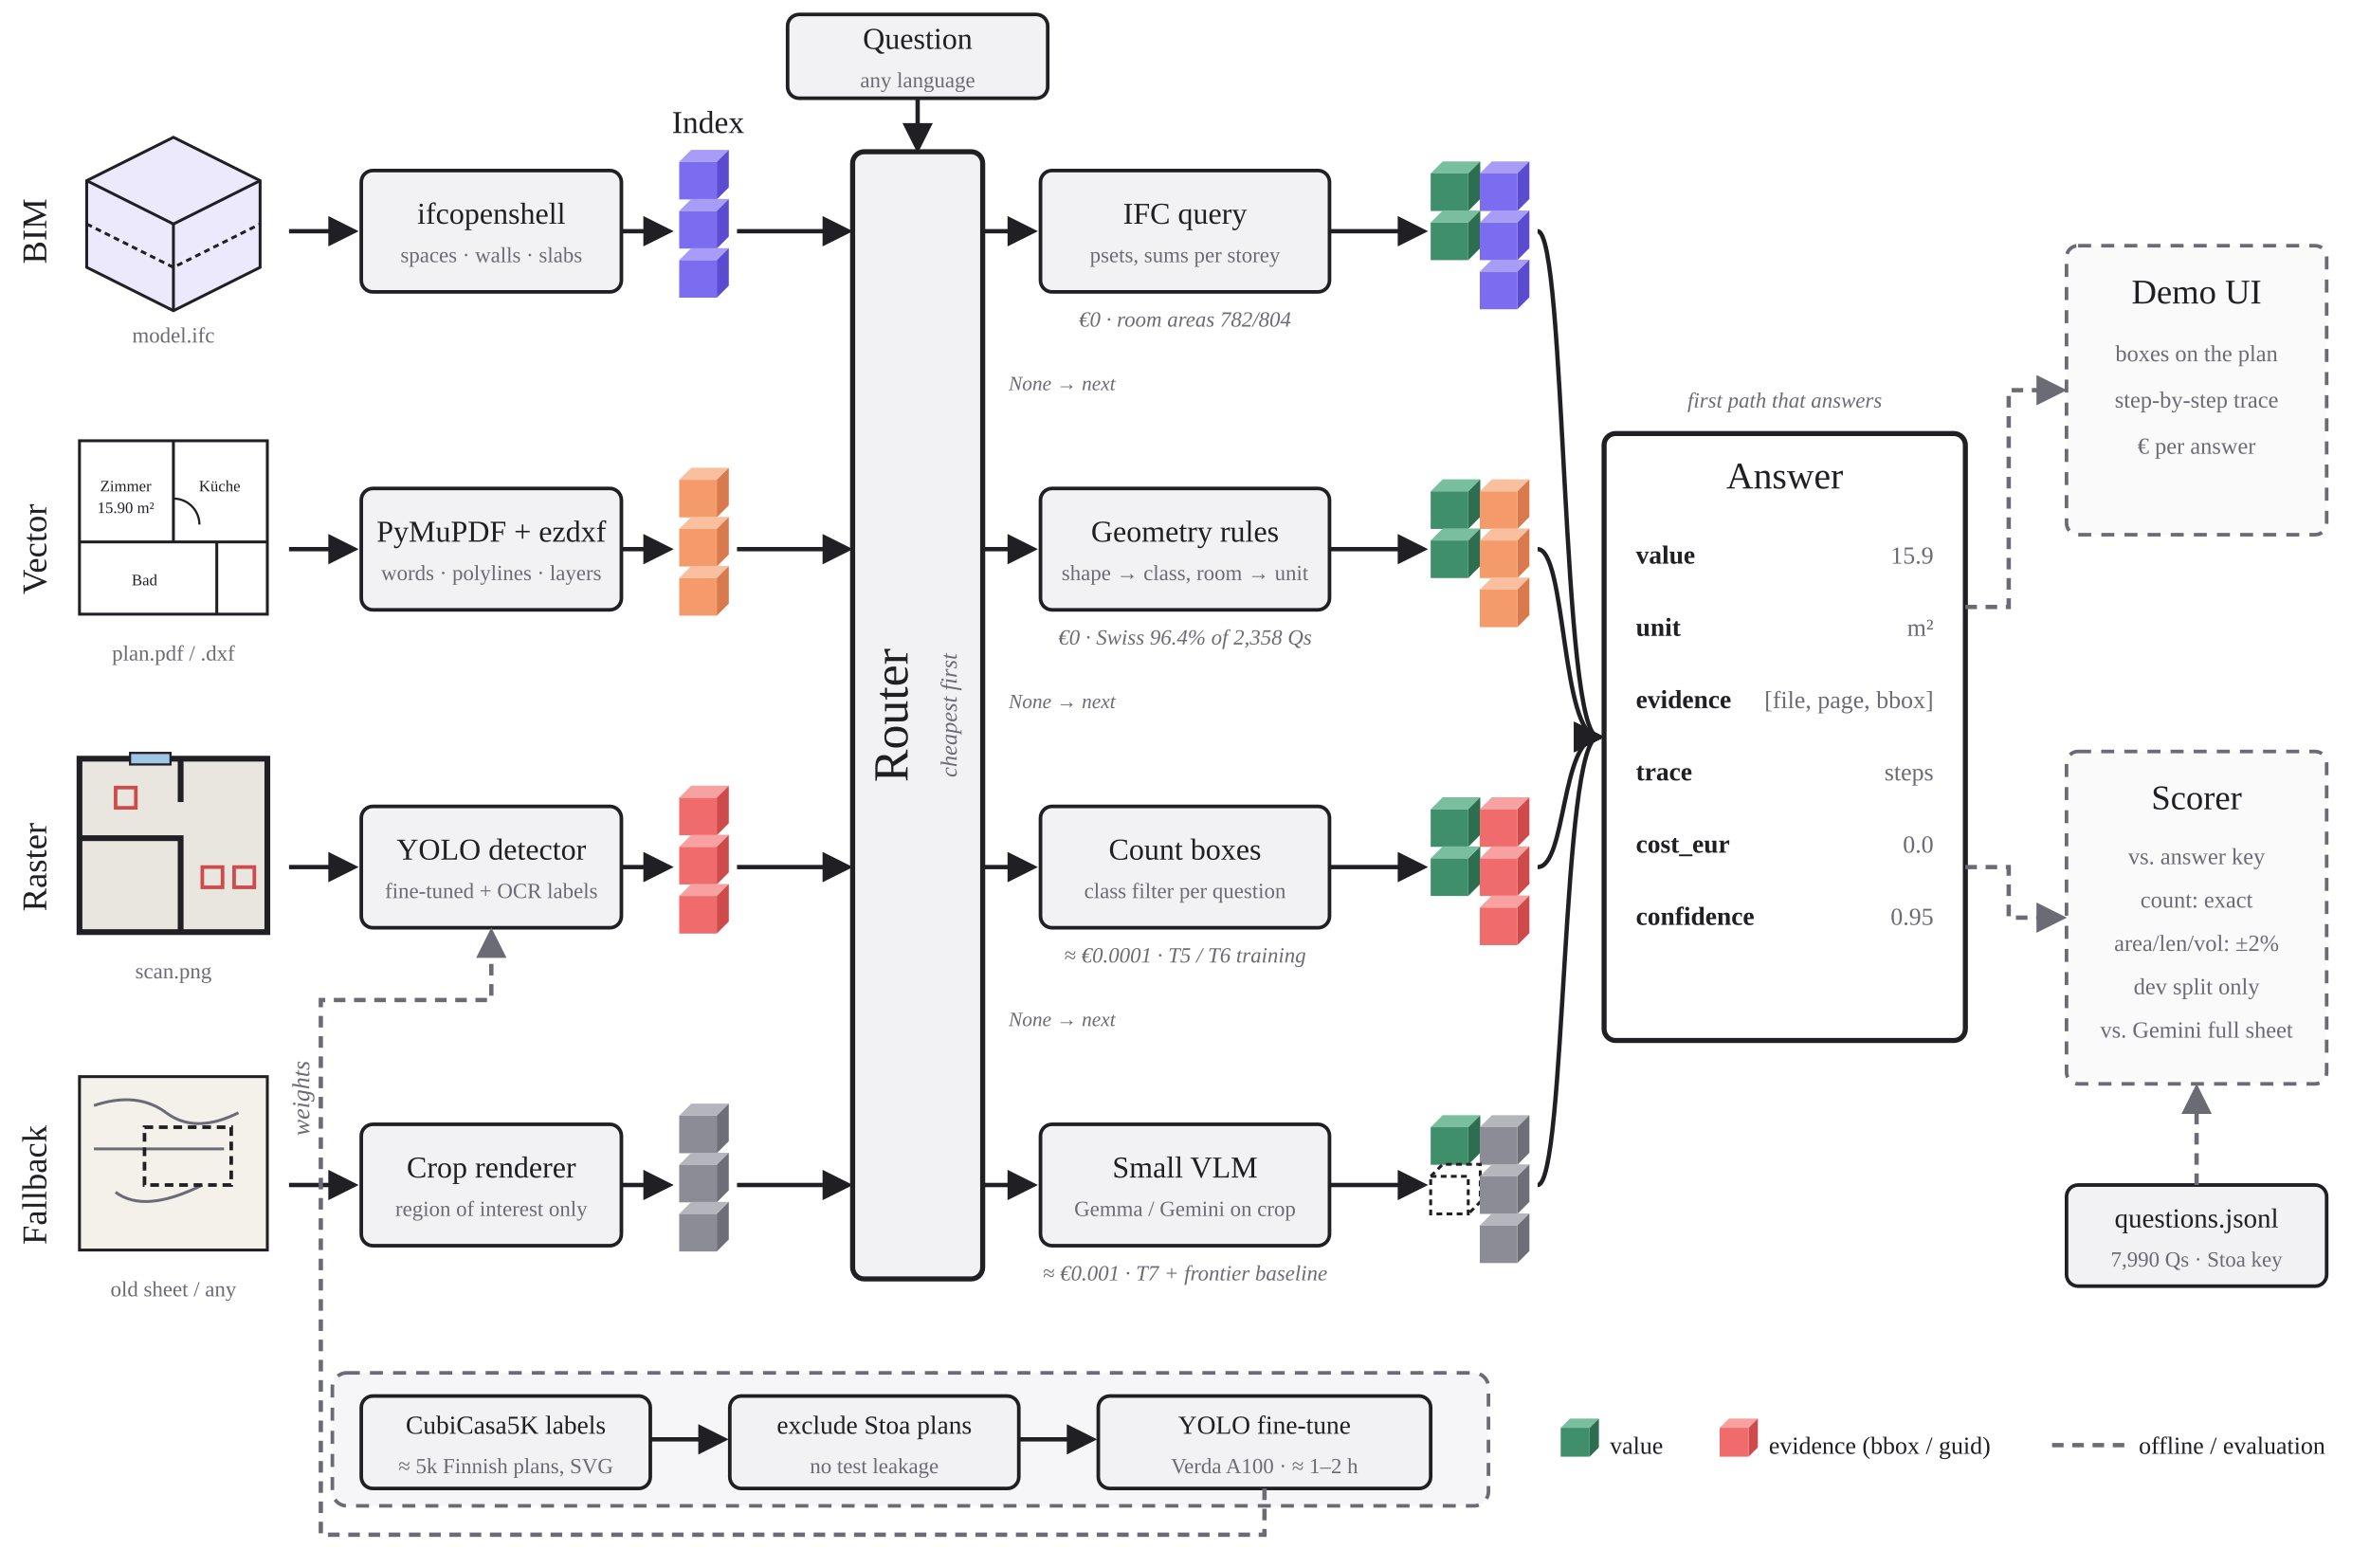
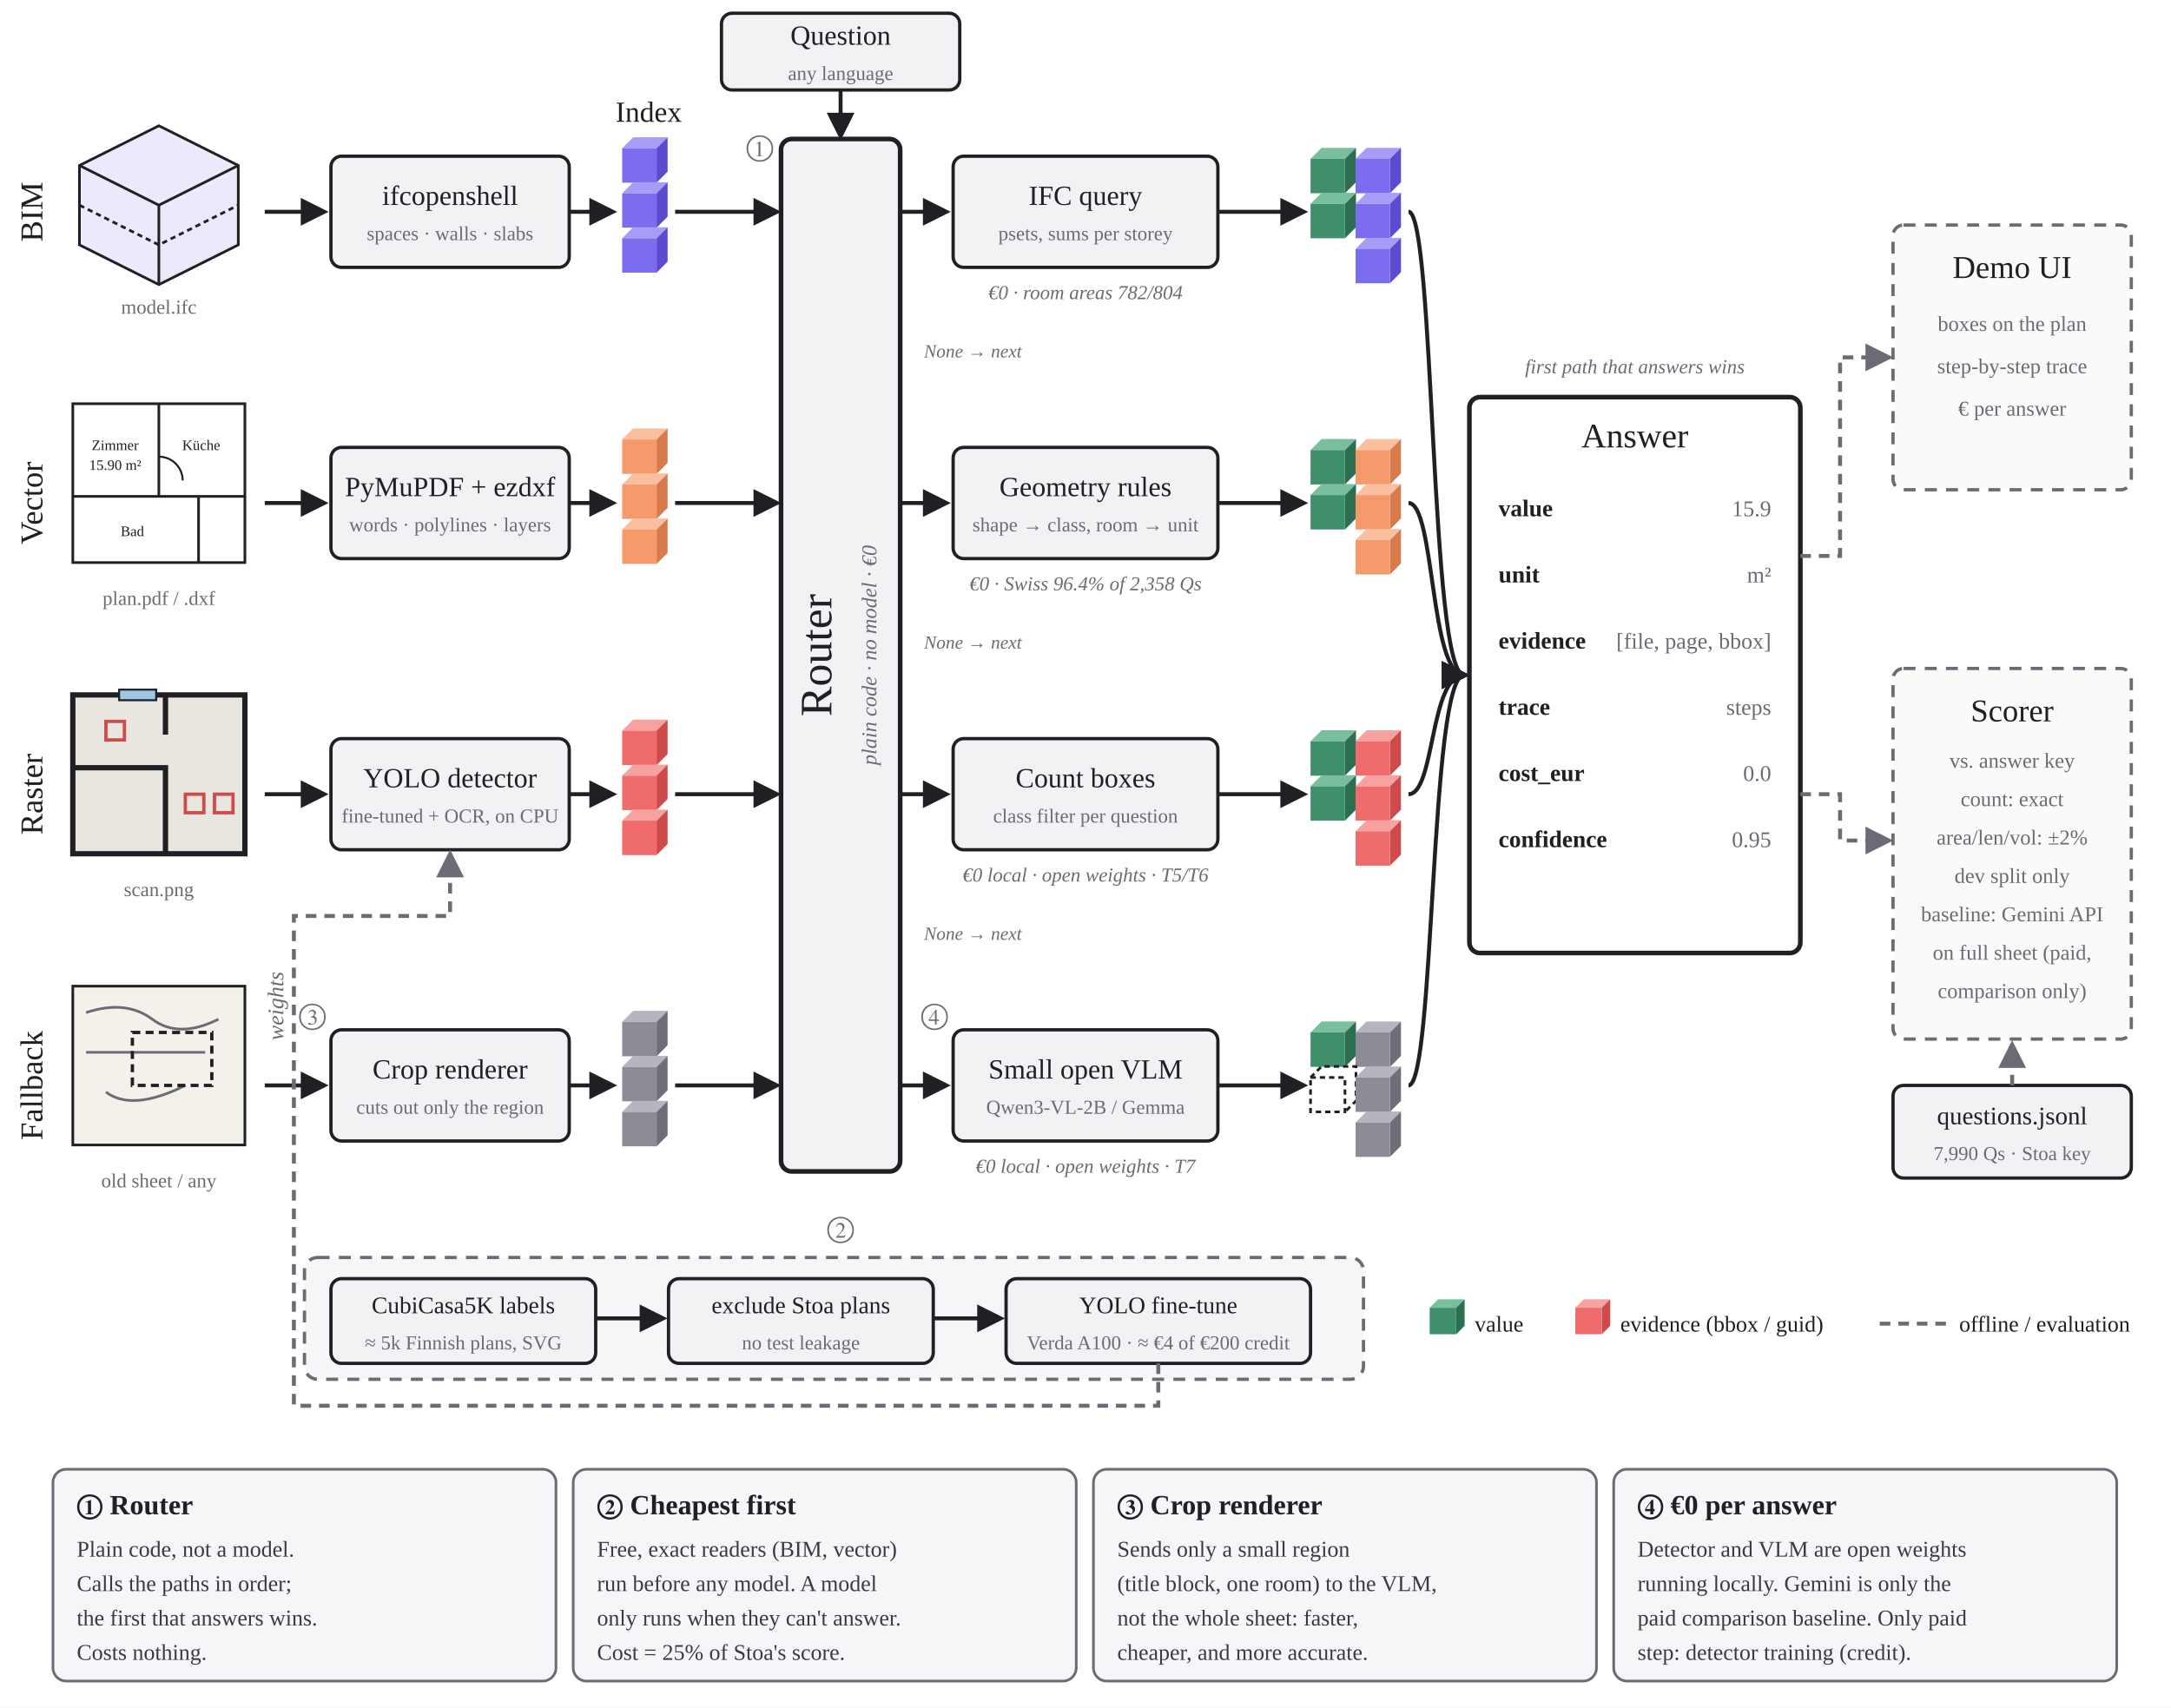
- <svg xmlns="http://www.w3.org/2000/svg" viewBox="0 0 1640 1085" role="img" aria-label="SiteLens architecture: a question and a drawing go through a cheapest-first router over four paths (BIM, vector, raster detector, VLM fallback); each path returns a value with evidence boxes and a cost; answers are scored against Stoa's answer key; the detector is fine-tuned on CubiCasa5K excluding Stoa drawings." font-family="Times New Roman, Georgia, serif" fill="#1f1f24">
+ <svg xmlns="http://www.w3.org/2000/svg" viewBox="0 0 1640 1290" role="img" aria-label="SiteLens architecture: a question and a drawing go through a cheapest-first router over four paths (BIM, vector, raster detector, VLM fallback); each path returns a value with evidence boxes and a cost; answers are scored against Stoa's answer key; the detector is fine-tuned on CubiCasa5K excluding Stoa drawings." font-family="Times New Roman, Georgia, serif" fill="#1f1f24">
  <defs>
    <marker id="ah" viewBox="0 0 10 10" refX="8" refY="5" markerWidth="7" markerHeight="7" orient="auto-start-reverse">
      <path d="M0,0 L10,5 L0,10 z" fill="#1f1f24" />
    </marker>
    <marker id="ahg" viewBox="0 0 10 10" refX="8" refY="5" markerWidth="7" markerHeight="7" orient="auto-start-reverse">
      <path d="M0,0 L10,5 L0,10 z" fill="#6b6b75" />
    </marker>
  </defs>
-   <rect width="1640" height="1085" fill="white" />
+   <rect width="1640" height="1290" fill="white" />
  <text x="32" y="160" font-size="24" text-anchor="middle" fill="#1f1f24" transform="rotate(-90 32 160)">BIM</text>
  <g stroke="#1f1f24" stroke-width="2" fill="#ece9fd">
    <path d="M60,125 l60,-30 l60,30 v60 l-60,30 l-60,-30 z" />
    <path d="M60,125 l60,30 l60,-30" fill="none" />
    <path d="M120,155 v60" fill="none" />
    <path d="M60,155 l60,30 l60,-30" fill="none" stroke-dasharray="4 3" />
  </g>
  <text x="120" y="237" font-size="15" text-anchor="middle" fill="#6b6b75">model.ifc</text>
  <line x1="200" y1="160" x2="244" y2="160" stroke="#1f1f24" stroke-width="3" marker-end="url(#ah)" />
  <rect x="250" y="118" width="180" height="84" rx="8" fill="#f2f2f4" stroke="#1f1f24" stroke-width="2.5" />
  <text x="340.0" y="150.0" font-size="21" text-anchor="middle" dominant-baseline="middle">ifcopenshell</text>
  <text x="340.0" y="178.0" font-size="15" fill="#6b6b75" text-anchor="middle" dominant-baseline="middle">spaces · walls · slabs</text>
  <line x1="430" y1="160" x2="462" y2="160" stroke="#1f1f24" stroke-width="3" marker-end="url(#ah)" />
  <path d="M470,112 l8.32,-8.32 h26 l-8.32,8.32 z" fill="#a79df7" />
  <path d="M496,112 l8.32,-8.32 v26 l-8.32,8.32 z" fill="#5a4bd1" />
  <rect x="470" y="112" width="26" height="26" fill="#7b6cf0" />
  <path d="M470,146 l8.32,-8.32 h26 l-8.32,8.32 z" fill="#a79df7" />
  <path d="M496,146 l8.32,-8.32 v26 l-8.32,8.32 z" fill="#5a4bd1" />
  <rect x="470" y="146" width="26" height="26" fill="#7b6cf0" />
  <path d="M470,180 l8.32,-8.32 h26 l-8.32,8.32 z" fill="#a79df7" />
  <path d="M496,180 l8.32,-8.32 v26 l-8.32,8.32 z" fill="#5a4bd1" />
  <rect x="470" y="180" width="26" height="26" fill="#7b6cf0" />
  <line x1="510" y1="160" x2="586" y2="160" stroke="#1f1f24" stroke-width="3" marker-end="url(#ah)" />
  <line x1="680" y1="160" x2="714" y2="160" stroke="#1f1f24" stroke-width="3" marker-end="url(#ah)" />
  <rect x="720" y="118" width="200" height="84" rx="8" fill="#f2f2f4" stroke="#1f1f24" stroke-width="2.5" />
  <text x="820.0" y="150.0" font-size="21" text-anchor="middle" dominant-baseline="middle">IFC query</text>
  <text x="820.0" y="178.0" font-size="15" fill="#6b6b75" text-anchor="middle" dominant-baseline="middle">psets, sums per storey</text>
  <text x="820" y="226" font-size="15" text-anchor="middle" fill="#6b6b75" font-style="italic">€0 · room areas 782/804</text>
  <line x1="920" y1="160" x2="984" y2="160" stroke="#1f1f24" stroke-width="3" marker-end="url(#ah)" />
  <path d="M990,120 l8.32,-8.32 h26 l-8.32,8.32 z" fill="#79bf9d" />
  <path d="M1016,120 l8.32,-8.32 v26 l-8.32,8.32 z" fill="#2d6e50" />
  <rect x="990" y="120" width="26" height="26" fill="#3f8f6b" />
  <path d="M1024,120 l8.32,-8.32 h26 l-8.32,8.32 z" fill="#a79df7" />
  <path d="M1050,120 l8.32,-8.32 v26 l-8.32,8.32 z" fill="#5a4bd1" />
  <rect x="1024" y="120" width="26" height="26" fill="#7b6cf0" />
  <path d="M990,154 l8.32,-8.32 h26 l-8.32,8.32 z" fill="#79bf9d" />
  <path d="M1016,154 l8.32,-8.32 v26 l-8.32,8.32 z" fill="#2d6e50" />
  <rect x="990" y="154" width="26" height="26" fill="#3f8f6b" />
  <path d="M1024,154 l8.32,-8.32 h26 l-8.32,8.32 z" fill="#a79df7" />
  <path d="M1050,154 l8.32,-8.32 v26 l-8.32,8.32 z" fill="#5a4bd1" />
  <rect x="1024" y="154" width="26" height="26" fill="#7b6cf0" />
  <path d="M1024,188 l8.32,-8.32 h26 l-8.32,8.32 z" fill="#a79df7" />
  <path d="M1050,188 l8.32,-8.32 v26 l-8.32,8.32 z" fill="#5a4bd1" />
  <rect x="1024" y="188" width="26" height="26" fill="#7b6cf0" />
  <text x="32" y="380" font-size="24" text-anchor="middle" fill="#1f1f24" transform="rotate(-90 32 380)">Vector</text>
  <g stroke="#1f1f24" stroke-width="2" fill="white">
    <rect x="55" y="305" width="130" height="120" />
    <path d="M120,305 v70 M55,375 h130 M150,375 v50" fill="none" />
    <path d="M120,345 a18,18 0 0 1 18,18" fill="none" stroke-width="1.5" />
  </g>
  <text x="87" y="340" font-size="11" text-anchor="middle" fill="#1f1f24">Zimmer</text>
  <text x="87" y="355" font-size="11" text-anchor="middle" fill="#1f1f24">15.90 m²</text>
  <text x="152" y="340" font-size="11" text-anchor="middle" fill="#1f1f24">Küche</text>
  <text x="100" y="405" font-size="11" text-anchor="middle" fill="#1f1f24">Bad</text>
  <text x="120" y="457" font-size="15" text-anchor="middle" fill="#6b6b75">plan.pdf / .dxf</text>
  <line x1="200" y1="380" x2="244" y2="380" stroke="#1f1f24" stroke-width="3" marker-end="url(#ah)" />
  <rect x="250" y="338" width="180" height="84" rx="8" fill="#f2f2f4" stroke="#1f1f24" stroke-width="2.5" />
  <text x="340.0" y="370.0" font-size="21" text-anchor="middle" dominant-baseline="middle">PyMuPDF + ezdxf</text>
  <text x="340.0" y="398.0" font-size="15" fill="#6b6b75" text-anchor="middle" dominant-baseline="middle">words · polylines · layers</text>
  <line x1="430" y1="380" x2="462" y2="380" stroke="#1f1f24" stroke-width="3" marker-end="url(#ah)" />
  <path d="M470,332 l8.32,-8.32 h26 l-8.32,8.32 z" fill="#f9bf9e" />
  <path d="M496,332 l8.32,-8.32 v26 l-8.32,8.32 z" fill="#d97a4c" />
  <rect x="470" y="332" width="26" height="26" fill="#f59a6b" />
  <path d="M470,366 l8.32,-8.32 h26 l-8.32,8.32 z" fill="#f9bf9e" />
  <path d="M496,366 l8.32,-8.32 v26 l-8.32,8.32 z" fill="#d97a4c" />
  <rect x="470" y="366" width="26" height="26" fill="#f59a6b" />
  <path d="M470,400 l8.32,-8.32 h26 l-8.32,8.32 z" fill="#f9bf9e" />
  <path d="M496,400 l8.32,-8.32 v26 l-8.32,8.32 z" fill="#d97a4c" />
  <rect x="470" y="400" width="26" height="26" fill="#f59a6b" />
  <line x1="510" y1="380" x2="586" y2="380" stroke="#1f1f24" stroke-width="3" marker-end="url(#ah)" />
  <line x1="680" y1="380" x2="714" y2="380" stroke="#1f1f24" stroke-width="3" marker-end="url(#ah)" />
  <rect x="720" y="338" width="200" height="84" rx="8" fill="#f2f2f4" stroke="#1f1f24" stroke-width="2.5" />
  <text x="820.0" y="370.0" font-size="21" text-anchor="middle" dominant-baseline="middle">Geometry rules</text>
  <text x="820.0" y="398.0" font-size="15" fill="#6b6b75" text-anchor="middle" dominant-baseline="middle">shape → class, room → unit</text>
  <text x="820" y="446" font-size="15" text-anchor="middle" fill="#6b6b75" font-style="italic">€0 · Swiss 96.4% of 2,358 Qs</text>
  <line x1="920" y1="380" x2="984" y2="380" stroke="#1f1f24" stroke-width="3" marker-end="url(#ah)" />
  <path d="M990,340 l8.32,-8.32 h26 l-8.32,8.32 z" fill="#79bf9d" />
  <path d="M1016,340 l8.32,-8.32 v26 l-8.32,8.32 z" fill="#2d6e50" />
  <rect x="990" y="340" width="26" height="26" fill="#3f8f6b" />
  <path d="M1024,340 l8.32,-8.32 h26 l-8.32,8.32 z" fill="#f9bf9e" />
  <path d="M1050,340 l8.32,-8.32 v26 l-8.32,8.32 z" fill="#d97a4c" />
  <rect x="1024" y="340" width="26" height="26" fill="#f59a6b" />
  <path d="M990,374 l8.32,-8.32 h26 l-8.32,8.32 z" fill="#79bf9d" />
  <path d="M1016,374 l8.32,-8.32 v26 l-8.32,8.32 z" fill="#2d6e50" />
  <rect x="990" y="374" width="26" height="26" fill="#3f8f6b" />
  <path d="M1024,374 l8.32,-8.32 h26 l-8.32,8.32 z" fill="#f9bf9e" />
  <path d="M1050,374 l8.32,-8.32 v26 l-8.32,8.32 z" fill="#d97a4c" />
  <rect x="1024" y="374" width="26" height="26" fill="#f59a6b" />
  <path d="M1024,408 l8.32,-8.32 h26 l-8.32,8.32 z" fill="#f9bf9e" />
  <path d="M1050,408 l8.32,-8.32 v26 l-8.32,8.32 z" fill="#d97a4c" />
  <rect x="1024" y="408" width="26" height="26" fill="#f59a6b" />
  <text x="32" y="600" font-size="24" text-anchor="middle" fill="#1f1f24" transform="rotate(-90 32 600)">Raster</text>
  <rect x="55" y="525" width="130" height="120" fill="#e9e6df" stroke="#1f1f24" stroke-width="4" />
  <path d="M55,580 h70 v65 M125,525 v30" fill="none" stroke="#1f1f24" stroke-width="4" />
  <rect x="140" y="600" width="14" height="14" fill="none" stroke="#cf4a4a" stroke-width="2.5" />
  <rect x="162" y="600" width="14" height="14" fill="none" stroke="#cf4a4a" stroke-width="2.5" />
  <rect x="80" y="545" width="14" height="14" fill="none" stroke="#cf4a4a" stroke-width="2.5" />
  <rect x="90" y="521" width="28" height="8" fill="#9fc6e6" stroke="#1f1f24" stroke-width="1.5" />
  <text x="120" y="677" font-size="15" text-anchor="middle" fill="#6b6b75">scan.png</text>
  <line x1="200" y1="600" x2="244" y2="600" stroke="#1f1f24" stroke-width="3" marker-end="url(#ah)" />
  <rect x="250" y="558" width="180" height="84" rx="8" fill="#f2f2f4" stroke="#1f1f24" stroke-width="2.5" />
  <text x="340.0" y="590.0" font-size="21" text-anchor="middle" dominant-baseline="middle">YOLO detector</text>
-   <text x="340.0" y="618.0" font-size="15" fill="#6b6b75" text-anchor="middle" dominant-baseline="middle">fine-tuned + OCR labels</text>
+   <text x="340.0" y="618.0" font-size="15" fill="#6b6b75" text-anchor="middle" dominant-baseline="middle">fine-tuned + OCR, on CPU</text>
  <line x1="430" y1="600" x2="462" y2="600" stroke="#1f1f24" stroke-width="3" marker-end="url(#ah)" />
  <path d="M470,552 l8.32,-8.32 h26 l-8.32,8.32 z" fill="#f7a1a1" />
  <path d="M496,552 l8.32,-8.32 v26 l-8.32,8.32 z" fill="#cf4a4a" />
  <rect x="470" y="552" width="26" height="26" fill="#f06b6b" />
  <path d="M470,586 l8.32,-8.32 h26 l-8.32,8.32 z" fill="#f7a1a1" />
  <path d="M496,586 l8.32,-8.32 v26 l-8.32,8.32 z" fill="#cf4a4a" />
  <rect x="470" y="586" width="26" height="26" fill="#f06b6b" />
  <path d="M470,620 l8.32,-8.32 h26 l-8.32,8.32 z" fill="#f7a1a1" />
  <path d="M496,620 l8.32,-8.32 v26 l-8.32,8.32 z" fill="#cf4a4a" />
  <rect x="470" y="620" width="26" height="26" fill="#f06b6b" />
  <line x1="510" y1="600" x2="586" y2="600" stroke="#1f1f24" stroke-width="3" marker-end="url(#ah)" />
  <line x1="680" y1="600" x2="714" y2="600" stroke="#1f1f24" stroke-width="3" marker-end="url(#ah)" />
  <rect x="720" y="558" width="200" height="84" rx="8" fill="#f2f2f4" stroke="#1f1f24" stroke-width="2.5" />
  <text x="820.0" y="590.0" font-size="21" text-anchor="middle" dominant-baseline="middle">Count boxes</text>
  <text x="820.0" y="618.0" font-size="15" fill="#6b6b75" text-anchor="middle" dominant-baseline="middle">class filter per question</text>
-   <text x="820" y="666" font-size="15" text-anchor="middle" fill="#6b6b75" font-style="italic">≈ €0.0001 · T5 / T6 training</text>
+   <text x="820" y="666" font-size="15" text-anchor="middle" fill="#6b6b75" font-style="italic">€0 local · open weights · T5/T6</text>
  <line x1="920" y1="600" x2="984" y2="600" stroke="#1f1f24" stroke-width="3" marker-end="url(#ah)" />
  <path d="M990,560 l8.32,-8.32 h26 l-8.32,8.32 z" fill="#79bf9d" />
  <path d="M1016,560 l8.32,-8.32 v26 l-8.32,8.32 z" fill="#2d6e50" />
  <rect x="990" y="560" width="26" height="26" fill="#3f8f6b" />
  <path d="M1024,560 l8.32,-8.32 h26 l-8.32,8.32 z" fill="#f7a1a1" />
  <path d="M1050,560 l8.32,-8.32 v26 l-8.32,8.32 z" fill="#cf4a4a" />
  <rect x="1024" y="560" width="26" height="26" fill="#f06b6b" />
  <path d="M990,594 l8.32,-8.32 h26 l-8.32,8.32 z" fill="#79bf9d" />
  <path d="M1016,594 l8.32,-8.32 v26 l-8.32,8.32 z" fill="#2d6e50" />
  <rect x="990" y="594" width="26" height="26" fill="#3f8f6b" />
  <path d="M1024,594 l8.32,-8.32 h26 l-8.32,8.32 z" fill="#f7a1a1" />
  <path d="M1050,594 l8.32,-8.32 v26 l-8.32,8.32 z" fill="#cf4a4a" />
  <rect x="1024" y="594" width="26" height="26" fill="#f06b6b" />
  <path d="M1024,628 l8.32,-8.32 h26 l-8.32,8.32 z" fill="#f7a1a1" />
  <path d="M1050,628 l8.32,-8.32 v26 l-8.32,8.32 z" fill="#cf4a4a" />
  <rect x="1024" y="628" width="26" height="26" fill="#f06b6b" />
  <text x="32" y="820" font-size="24" text-anchor="middle" fill="#1f1f24" transform="rotate(-90 32 820)">Fallback</text>
  <rect x="55" y="745" width="130" height="120" fill="#f4f1ea" stroke="#1f1f24" stroke-width="2" />
  <path d="M65,765 q30,-10 50,5 t50,0 M65,795 h90 M80,825 q20,15 60,-5" fill="none" stroke="#6b6b75" stroke-width="2" />
  <rect x="100" y="780" width="60" height="40" fill="none" stroke="#1f1f24" stroke-width="2.5" stroke-dasharray="6 4" />
  <text x="120" y="897" font-size="15" text-anchor="middle" fill="#6b6b75">old sheet / any</text>
  <line x1="200" y1="820" x2="244" y2="820" stroke="#1f1f24" stroke-width="3" marker-end="url(#ah)" />
  <rect x="250" y="778" width="180" height="84" rx="8" fill="#f2f2f4" stroke="#1f1f24" stroke-width="2.5" />
  <text x="340.0" y="810.0" font-size="21" text-anchor="middle" dominant-baseline="middle">Crop renderer</text>
-   <text x="340.0" y="838.0" font-size="15" fill="#6b6b75" text-anchor="middle" dominant-baseline="middle">region of interest only</text>
+   <text x="340.0" y="838.0" font-size="15" fill="#6b6b75" text-anchor="middle" dominant-baseline="middle">cuts out only the region</text>
  <line x1="430" y1="820" x2="462" y2="820" stroke="#1f1f24" stroke-width="3" marker-end="url(#ah)" />
  <path d="M470,772 l8.32,-8.32 h26 l-8.32,8.32 z" fill="#b5b5bd" />
  <path d="M496,772 l8.32,-8.32 v26 l-8.32,8.32 z" fill="#6e6e78" />
  <rect x="470" y="772" width="26" height="26" fill="#8c8c96" />
  <path d="M470,806 l8.32,-8.32 h26 l-8.32,8.32 z" fill="#b5b5bd" />
  <path d="M496,806 l8.32,-8.32 v26 l-8.32,8.32 z" fill="#6e6e78" />
  <rect x="470" y="806" width="26" height="26" fill="#8c8c96" />
  <path d="M470,840 l8.32,-8.32 h26 l-8.32,8.32 z" fill="#b5b5bd" />
  <path d="M496,840 l8.32,-8.32 v26 l-8.32,8.32 z" fill="#6e6e78" />
  <rect x="470" y="840" width="26" height="26" fill="#8c8c96" />
  <line x1="510" y1="820" x2="586" y2="820" stroke="#1f1f24" stroke-width="3" marker-end="url(#ah)" />
  <line x1="680" y1="820" x2="714" y2="820" stroke="#1f1f24" stroke-width="3" marker-end="url(#ah)" />
  <rect x="720" y="778" width="200" height="84" rx="8" fill="#f2f2f4" stroke="#1f1f24" stroke-width="2.5" />
-   <text x="820.0" y="810.0" font-size="21" text-anchor="middle" dominant-baseline="middle">Small VLM</text>
-   <text x="820.0" y="838.0" font-size="15" fill="#6b6b75" text-anchor="middle" dominant-baseline="middle">Gemma / Gemini on crop</text>
-   <text x="820" y="886" font-size="15" text-anchor="middle" fill="#6b6b75" font-style="italic">≈ €0.001 · T7 + frontier baseline</text>
+   <text x="820.0" y="810.0" font-size="21" text-anchor="middle" dominant-baseline="middle">Small open VLM</text>
+   <text x="820.0" y="838.0" font-size="15" fill="#6b6b75" text-anchor="middle" dominant-baseline="middle">Qwen3-VL-2B / Gemma</text>
+   <text x="820" y="886" font-size="15" text-anchor="middle" fill="#6b6b75" font-style="italic">€0 local · open weights · T7</text>
  <line x1="920" y1="820" x2="984" y2="820" stroke="#1f1f24" stroke-width="3" marker-end="url(#ah)" />
  <path d="M990,780 l8.32,-8.32 h26 l-8.32,8.32 z" fill="#79bf9d" />
  <path d="M1016,780 l8.32,-8.32 v26 l-8.32,8.32 z" fill="#2d6e50" />
  <rect x="990" y="780" width="26" height="26" fill="#3f8f6b" />
  <path d="M1024,780 l8.32,-8.32 h26 l-8.32,8.32 z" fill="#b5b5bd" />
  <path d="M1050,780 l8.32,-8.32 v26 l-8.32,8.32 z" fill="#6e6e78" />
  <rect x="1024" y="780" width="26" height="26" fill="#8c8c96" />
  <rect x="990" y="814" width="26" height="26" fill="none" stroke="#1f1f24" stroke-width="2" stroke-dasharray="4 3" />
  <path d="M990,814 l8.32,-8.32 h26 v26 l-8.32,8.32" fill="none" stroke="#1f1f24" stroke-width="2" stroke-dasharray="4 3" />
  <path d="M1024,814 l8.32,-8.32 h26 l-8.32,8.32 z" fill="#b5b5bd" />
  <path d="M1050,814 l8.32,-8.32 v26 l-8.32,8.32 z" fill="#6e6e78" />
  <rect x="1024" y="814" width="26" height="26" fill="#8c8c96" />
  <path d="M1024,848 l8.32,-8.32 h26 l-8.32,8.32 z" fill="#b5b5bd" />
  <path d="M1050,848 l8.32,-8.32 v26 l-8.32,8.32 z" fill="#6e6e78" />
  <rect x="1024" y="848" width="26" height="26" fill="#8c8c96" />
  <text x="490" y="92" font-size="22" text-anchor="middle" fill="#1f1f24">Index</text>
  <rect x="590" y="105" width="90" height="780" rx="8" fill="#f2f2f4" stroke="#1f1f24" stroke-width="3.5" />
  <text x="635.0" y="495.0" font-size="24" text-anchor="middle" dominant-baseline="middle" />
  <text x="628" y="495" font-size="34" text-anchor="middle" fill="#1f1f24" transform="rotate(-90 628 495)">Router</text>
-   <text x="662" y="495" font-size="16" text-anchor="middle" fill="#6b6b75" font-style="italic" transform="rotate(-90 662 495)">cheapest first</text>
+   <text x="662" y="495" font-size="16" text-anchor="middle" fill="#6b6b75" font-style="italic" transform="rotate(-90 662 495)">plain code · no model · €0</text>
+   <text x="574" y="118" font-size="22" text-anchor="middle" fill="#6b6b75">①</text>
+   <text x="635" y="935" font-size="22" text-anchor="middle" fill="#6b6b75">②</text>
+   <text x="236" y="774" font-size="22" text-anchor="middle" fill="#6b6b75">③</text>
+   <text x="706" y="774" font-size="22" text-anchor="middle" fill="#6b6b75">④</text>
  <text x="698" y="270.0" font-size="14" text-anchor="start" fill="#6b6b75" font-style="italic">None → next</text>
  <text x="698" y="490.0" font-size="14" text-anchor="start" fill="#6b6b75" font-style="italic">None → next</text>
  <text x="698" y="710.0" font-size="14" text-anchor="start" fill="#6b6b75" font-style="italic">None → next</text>
  <rect x="545" y="10" width="180" height="58" rx="8" fill="#f2f2f4" stroke="#1f1f24" stroke-width="2.5" />
  <text x="635.0" y="29.0" font-size="21" text-anchor="middle" dominant-baseline="middle">Question</text>
  <text x="635.0" y="57.0" font-size="15" fill="#6b6b75" text-anchor="middle" dominant-baseline="middle">any language</text>
  <line x1="635" y1="68" x2="635" y2="102" stroke="#1f1f24" stroke-width="3" marker-end="url(#ah)" />
  <rect x="1110" y="300" width="250" height="420" rx="8" fill="white" stroke="#1f1f24" stroke-width="3.5" />
  <text x="1235.0" y="510.0" font-size="24" text-anchor="middle" dominant-baseline="middle" />
  <text x="1235" y="338" font-size="26" text-anchor="middle" fill="#1f1f24">Answer</text>
  <text x="1132" y="390" font-size="18" text-anchor="start" fill="#1f1f24" font-weight="bold">value</text>
  <text x="1338" y="390" font-size="17" text-anchor="end" fill="#6b6b75">15.9</text>
  <text x="1132" y="440" font-size="18" text-anchor="start" fill="#1f1f24" font-weight="bold">unit</text>
  <text x="1338" y="440" font-size="17" text-anchor="end" fill="#6b6b75">m²</text>
  <text x="1132" y="490" font-size="18" text-anchor="start" fill="#1f1f24" font-weight="bold">evidence</text>
  <text x="1338" y="490" font-size="17" text-anchor="end" fill="#6b6b75">[file, page, bbox]</text>
  <text x="1132" y="540" font-size="18" text-anchor="start" fill="#1f1f24" font-weight="bold">trace</text>
  <text x="1338" y="540" font-size="17" text-anchor="end" fill="#6b6b75">steps</text>
  <text x="1132" y="590" font-size="18" text-anchor="start" fill="#1f1f24" font-weight="bold">cost_eur</text>
  <text x="1338" y="590" font-size="17" text-anchor="end" fill="#6b6b75">0.0</text>
  <text x="1132" y="640" font-size="18" text-anchor="start" fill="#1f1f24" font-weight="bold">confidence</text>
  <text x="1338" y="640" font-size="17" text-anchor="end" fill="#6b6b75">0.95</text>
  <path d="M1064,160 C1084,160 1080,510.0 1106,510.0" fill="none" stroke="#1f1f24" stroke-width="3" marker-end="url(#ah)" />
  <path d="M1064,380 C1084,380 1080,510.0 1106,510.0" fill="none" stroke="#1f1f24" stroke-width="3" marker-end="url(#ah)" />
  <path d="M1064,600 C1084,600 1080,510.0 1106,510.0" fill="none" stroke="#1f1f24" stroke-width="3" marker-end="url(#ah)" />
  <path d="M1064,820 C1084,820 1080,510.0 1106,510.0" fill="none" stroke="#1f1f24" stroke-width="3" marker-end="url(#ah)" />
-   <text x="1235" y="282" font-size="15" text-anchor="middle" fill="#6b6b75" font-style="italic">first path that answers</text>
+   <text x="1235" y="282" font-size="15" text-anchor="middle" fill="#6b6b75" font-style="italic">first path that answers wins</text>
  <rect x="1430" y="170" width="180" height="200" rx="8" fill="#fafafa" stroke="#6b6b75" stroke-width="2.5" stroke-dasharray="9 7" />
  <text x="1520.0" y="270.0" font-size="24" text-anchor="middle" dominant-baseline="middle" />
  <text x="1520" y="210" font-size="24" text-anchor="middle" fill="#1f1f24">Demo UI</text>
  <text x="1520" y="250" font-size="16" text-anchor="middle" fill="#6b6b75">boxes on the plan</text>
  <text x="1520" y="282" font-size="16" text-anchor="middle" fill="#6b6b75">step-by-step trace</text>
  <text x="1520" y="314" font-size="16" text-anchor="middle" fill="#6b6b75">€ per answer</text>
-   <rect x="1430" y="520" width="180" height="230" rx="8" fill="#fafafa" stroke="#6b6b75" stroke-width="2.5" stroke-dasharray="9 7" />
-   <text x="1520.0" y="635.0" font-size="24" text-anchor="middle" dominant-baseline="middle" />
-   <text x="1520" y="560" font-size="24" text-anchor="middle" fill="#1f1f24">Scorer</text>
-   <text x="1520" y="598" font-size="16" text-anchor="middle" fill="#6b6b75">vs. answer key</text>
-   <text x="1520" y="628" font-size="16" text-anchor="middle" fill="#6b6b75">count: exact</text>
-   <text x="1520" y="658" font-size="16" text-anchor="middle" fill="#6b6b75">area/len/vol: ±2%</text>
-   <text x="1520" y="688" font-size="16" text-anchor="middle" fill="#6b6b75">dev split only</text>
-   <text x="1520" y="718" font-size="16" text-anchor="middle" fill="#6b6b75">vs. Gemini full sheet</text>
+   <rect x="1430" y="505" width="180" height="280" rx="8" fill="#fafafa" stroke="#6b6b75" stroke-width="2.5" stroke-dasharray="9 7" />
+   <text x="1520.0" y="645.0" font-size="24" text-anchor="middle" dominant-baseline="middle" />
+   <text x="1520" y="545" font-size="24" text-anchor="middle" fill="#1f1f24">Scorer</text>
+   <text x="1520" y="580" font-size="16" text-anchor="middle" fill="#6b6b75">vs. answer key</text>
+   <text x="1520" y="609" font-size="16" text-anchor="middle" fill="#6b6b75">count: exact</text>
+   <text x="1520" y="638" font-size="16" text-anchor="middle" fill="#6b6b75">area/len/vol: ±2%</text>
+   <text x="1520" y="667" font-size="16" text-anchor="middle" fill="#6b6b75">dev split only</text>
+   <text x="1520" y="696" font-size="16" text-anchor="middle" fill="#6b6b75">baseline: Gemini API</text>
+   <text x="1520" y="725" font-size="16" text-anchor="middle" fill="#6b6b75">on full sheet (paid,</text>
+   <text x="1520" y="754" font-size="16" text-anchor="middle" fill="#6b6b75">comparison only)</text>
  <path d="M1360,420 H1390 V270 H1426" fill="none" stroke="#6b6b75" stroke-width="3" stroke-dasharray="8 6" marker-end="url(#ahg)" />
  <path d="M1360,600 H1390 V635 H1426" fill="none" stroke="#6b6b75" stroke-width="3" stroke-dasharray="8 6" marker-end="url(#ahg)" />
  <rect x="1430" y="820" width="180" height="70" rx="8" fill="#f2f2f4" stroke="#1f1f24" stroke-width="2.5" />
  <text x="1520.0" y="845.0" font-size="19" text-anchor="middle" dominant-baseline="middle">questions.jsonl</text>
  <text x="1520.0" y="873.0" font-size="15" fill="#6b6b75" text-anchor="middle" dominant-baseline="middle">7,990 Qs · Stoa key</text>
-   <line x1="1520" y1="820" x2="1520" y2="754" stroke="#6b6b75" stroke-width="3" stroke-dasharray="8 6" marker-end="url(#ahg)" />
+   <line x1="1520" y1="820" x2="1520" y2="790" stroke="#6b6b75" stroke-width="3" stroke-dasharray="8 6" marker-end="url(#ahg)" />
  <rect x="230" y="950" width="800" height="92" rx="10" fill="#f6f6f8" stroke="#6b6b75" stroke-width="2.5" stroke-dasharray="9 7" />
  <rect x="250" y="966" width="200" height="64" rx="8" fill="#f2f2f4" stroke="#1f1f24" stroke-width="2.5" />
  <text x="350.0" y="988.0" font-size="18" text-anchor="middle" dominant-baseline="middle">CubiCasa5K labels</text>
  <text x="350.0" y="1016.0" font-size="15" fill="#6b6b75" text-anchor="middle" dominant-baseline="middle">≈ 5k Finnish plans, SVG</text>
  <line x1="450" y1="996" x2="500" y2="996" stroke="#1f1f24" stroke-width="3" marker-end="url(#ah)" />
  <rect x="505" y="966" width="200" height="64" rx="8" fill="#f2f2f4" stroke="#1f1f24" stroke-width="2.5" />
  <text x="605.0" y="988.0" font-size="18" text-anchor="middle" dominant-baseline="middle">exclude Stoa plans</text>
  <text x="605.0" y="1016.0" font-size="15" fill="#6b6b75" text-anchor="middle" dominant-baseline="middle">no test leakage</text>
  <line x1="705" y1="996" x2="755" y2="996" stroke="#1f1f24" stroke-width="3" marker-end="url(#ah)" />
  <rect x="760" y="966" width="230" height="64" rx="8" fill="#f2f2f4" stroke="#1f1f24" stroke-width="2.5" />
  <text x="875.0" y="988.0" font-size="18" text-anchor="middle" dominant-baseline="middle">YOLO fine-tune</text>
-   <text x="875.0" y="1016.0" font-size="15" fill="#6b6b75" text-anchor="middle" dominant-baseline="middle">Verda A100 · ≈ 1–2 h</text>
+   <text x="875.0" y="1016.0" font-size="15" fill="#6b6b75" text-anchor="middle" dominant-baseline="middle">Verda A100 · ≈ €4 of €200 credit</text>
  <path d="M875,1030 V1062 H222 V692 H340 V646" fill="none" stroke="#6b6b75" stroke-width="3" stroke-dasharray="8 6" marker-end="url(#ahg)" />
  <text x="214" y="760" font-size="17" text-anchor="middle" fill="#6b6b75" font-style="italic" transform="rotate(-90 214 760)">weights</text>
  <path d="M1080,988 l6.4,-6.4 h20 l-6.4,6.4 z" fill="#79bf9d" />
  <path d="M1100,988 l6.4,-6.4 v20 l-6.4,6.4 z" fill="#2d6e50" />
  <rect x="1080" y="988" width="20" height="20" fill="#3f8f6b" />
  <text x="1114" y="1006" font-size="17" text-anchor="start" fill="#1f1f24">value</text>
  <path d="M1190,988 l6.4,-6.4 h20 l-6.4,6.4 z" fill="#f7a1a1" />
  <path d="M1210,988 l6.4,-6.4 v20 l-6.4,6.4 z" fill="#cf4a4a" />
  <rect x="1190" y="988" width="20" height="20" fill="#f06b6b" />
  <text x="1224" y="1006" font-size="17" text-anchor="start" fill="#1f1f24">evidence (bbox / guid)</text>
  <line x1="1420" y1="1000" x2="1470" y2="1000" stroke="#6b6b75" stroke-width="3" stroke-dasharray="8 6" />
  <text x="1480" y="1006" font-size="17" text-anchor="start" fill="#1f1f24">offline / evaluation</text>
+   <rect x="40" y="1110" width="380" height="160" rx="10" fill="#f6f6f8" stroke="#6b6b75" stroke-width="2" />
+   <text x="58" y="1144" font-size="21" text-anchor="start" fill="#1f1f24" font-weight="bold">① Router</text>
+   <text x="58" y="1176" font-size="17" text-anchor="start" fill="#3a3a42">Plain code, not a model.</text>
+   <text x="58" y="1202" font-size="17" text-anchor="start" fill="#3a3a42">Calls the paths in order;</text>
+   <text x="58" y="1228" font-size="17" text-anchor="start" fill="#3a3a42">the first that answers wins.</text>
+   <text x="58" y="1254" font-size="17" text-anchor="start" fill="#3a3a42">Costs nothing.</text>
+   <rect x="433" y="1110" width="380" height="160" rx="10" fill="#f6f6f8" stroke="#6b6b75" stroke-width="2" />
+   <text x="451" y="1144" font-size="21" text-anchor="start" fill="#1f1f24" font-weight="bold">② Cheapest first</text>
+   <text x="451" y="1176" font-size="17" text-anchor="start" fill="#3a3a42">Free, exact readers (BIM, vector)</text>
+   <text x="451" y="1202" font-size="17" text-anchor="start" fill="#3a3a42">run before any model. A model</text>
+   <text x="451" y="1228" font-size="17" text-anchor="start" fill="#3a3a42">only runs when they can't answer.</text>
+   <text x="451" y="1254" font-size="17" text-anchor="start" fill="#3a3a42">Cost = 25% of Stoa's score.</text>
+   <rect x="826" y="1110" width="380" height="160" rx="10" fill="#f6f6f8" stroke="#6b6b75" stroke-width="2" />
+   <text x="844" y="1144" font-size="21" text-anchor="start" fill="#1f1f24" font-weight="bold">③ Crop renderer</text>
+   <text x="844" y="1176" font-size="17" text-anchor="start" fill="#3a3a42">Sends only a small region</text>
+   <text x="844" y="1202" font-size="17" text-anchor="start" fill="#3a3a42">(title block, one room) to the VLM,</text>
+   <text x="844" y="1228" font-size="17" text-anchor="start" fill="#3a3a42">not the whole sheet: faster,</text>
+   <text x="844" y="1254" font-size="17" text-anchor="start" fill="#3a3a42">cheaper, and more accurate.</text>
+   <rect x="1219" y="1110" width="380" height="160" rx="10" fill="#f6f6f8" stroke="#6b6b75" stroke-width="2" />
+   <text x="1237" y="1144" font-size="21" text-anchor="start" fill="#1f1f24" font-weight="bold">④ €0 per answer</text>
+   <text x="1237" y="1176" font-size="17" text-anchor="start" fill="#3a3a42">Detector and VLM are open weights</text>
+   <text x="1237" y="1202" font-size="17" text-anchor="start" fill="#3a3a42">running locally. Gemini is only the</text>
+   <text x="1237" y="1228" font-size="17" text-anchor="start" fill="#3a3a42">paid comparison baseline. Only paid</text>
+   <text x="1237" y="1254" font-size="17" text-anchor="start" fill="#3a3a42">step: detector training (credit).</text>
</svg>
